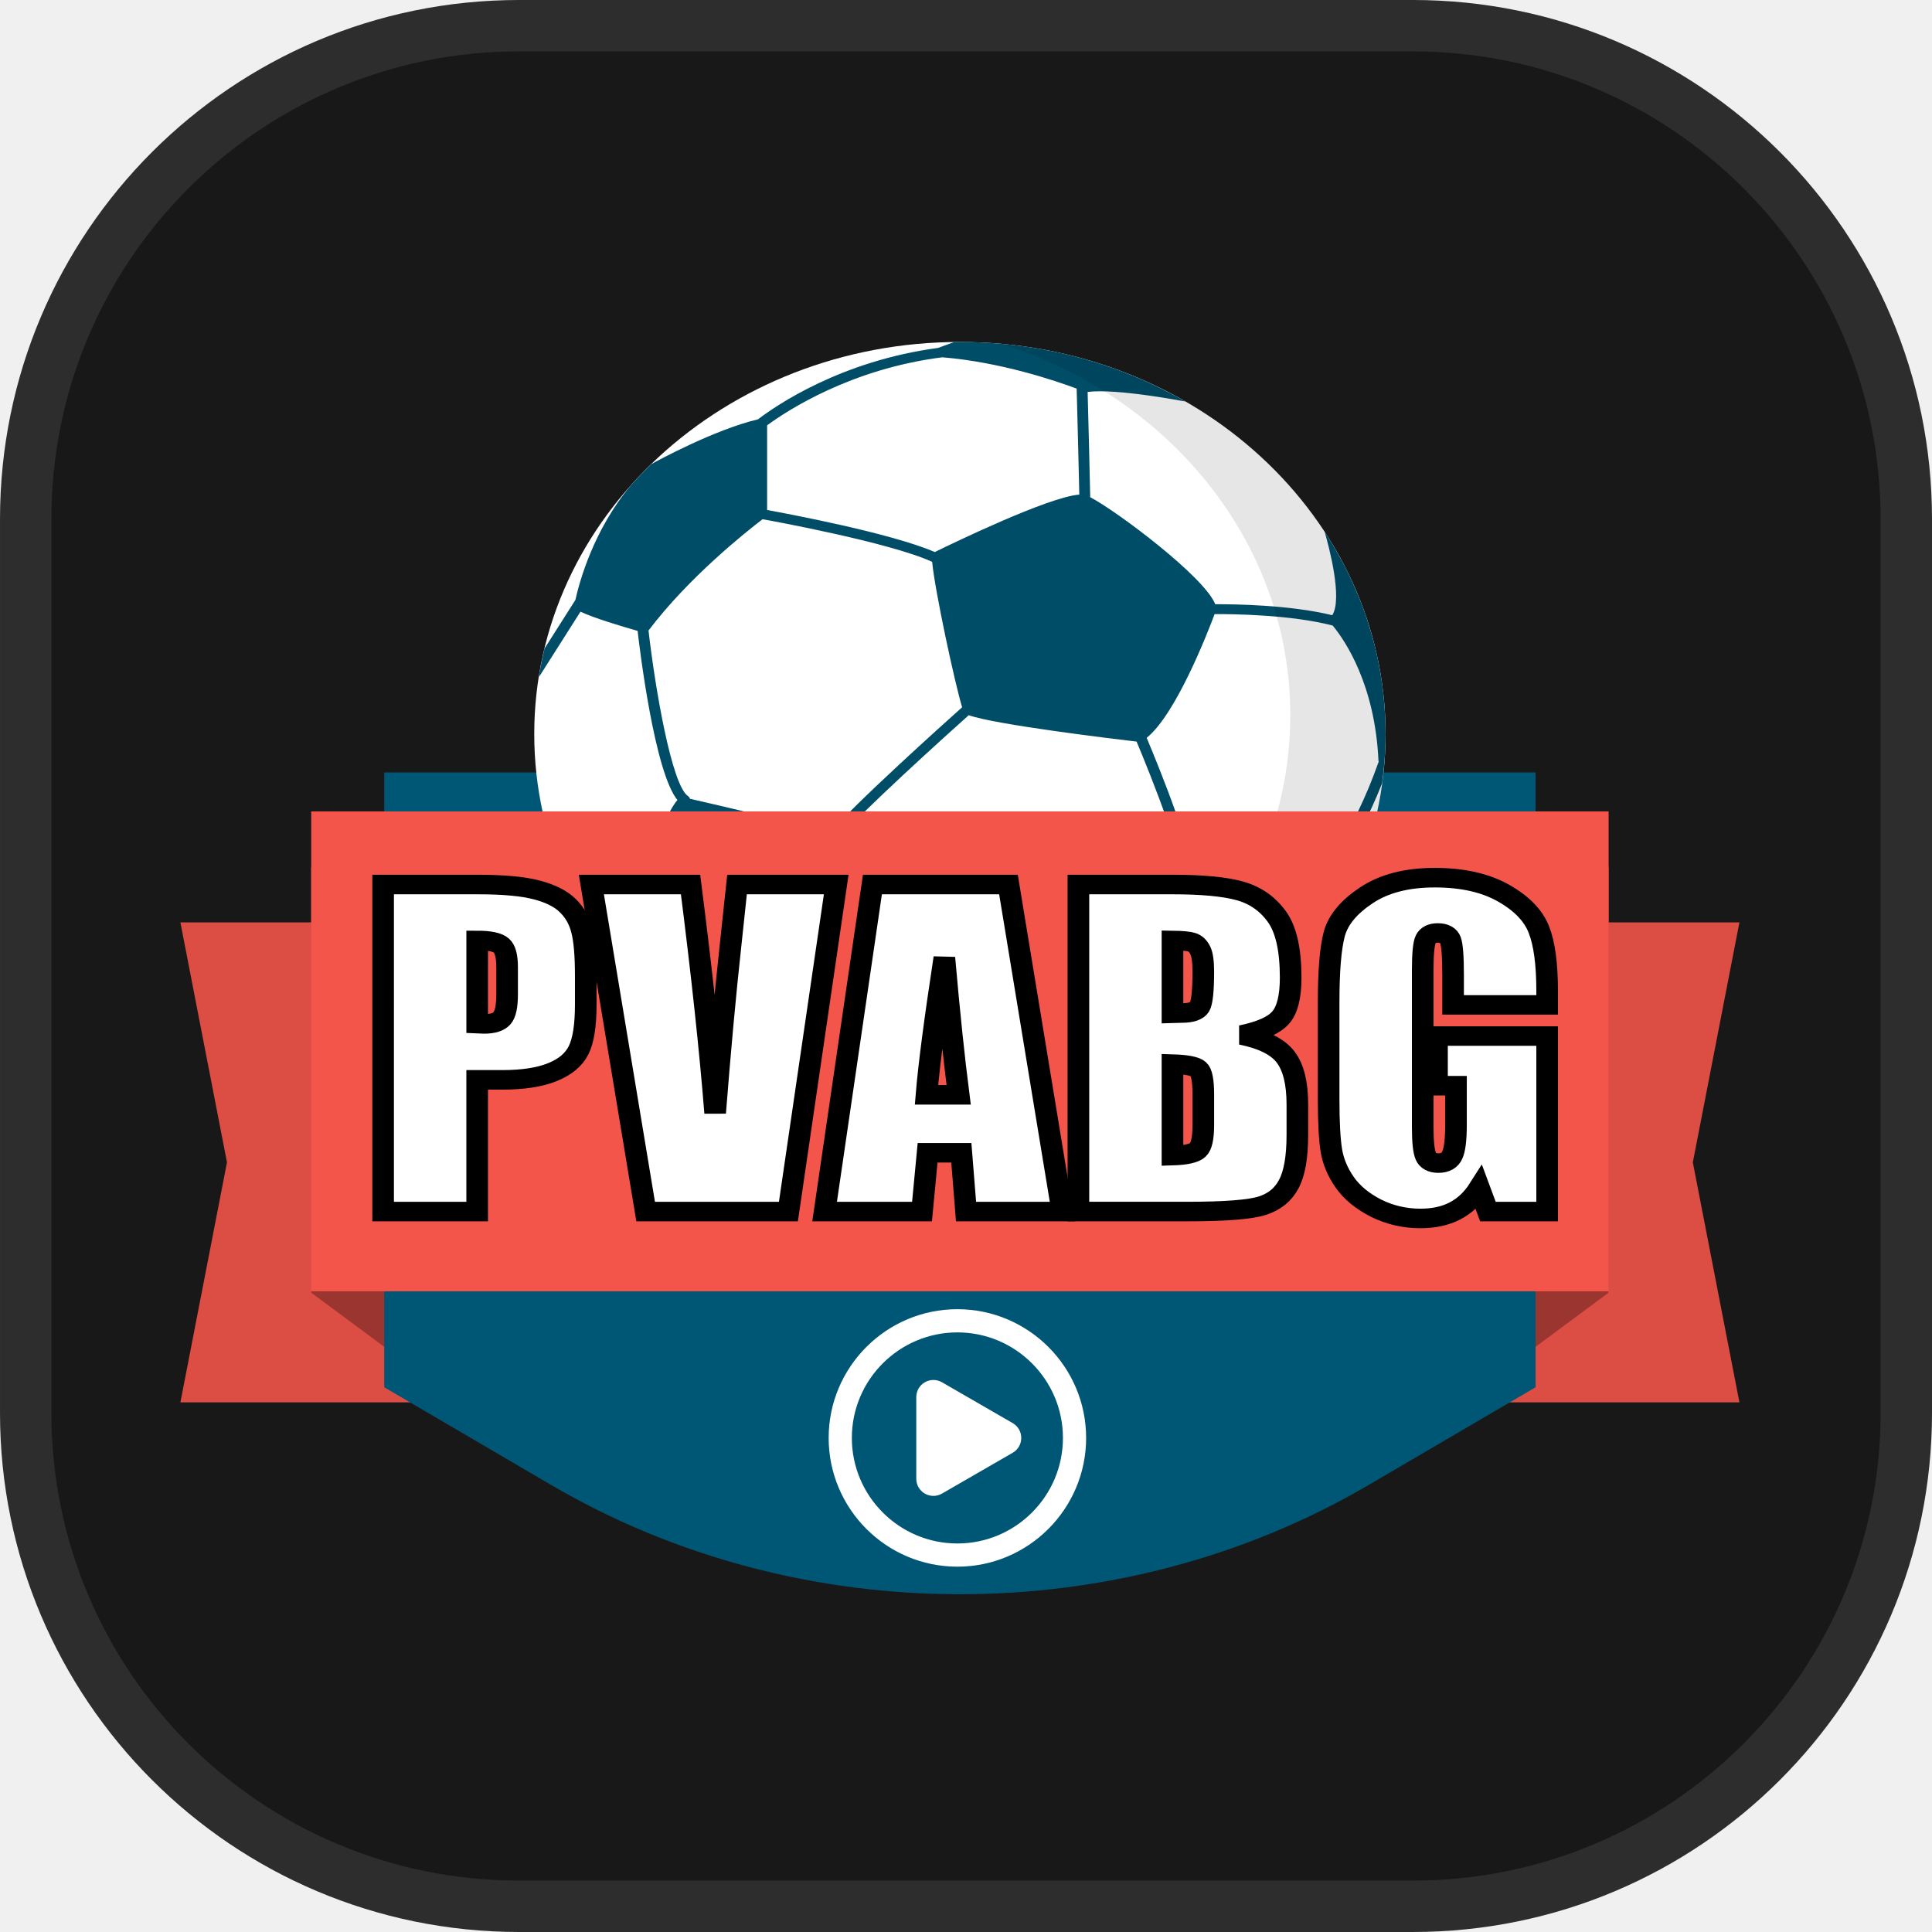
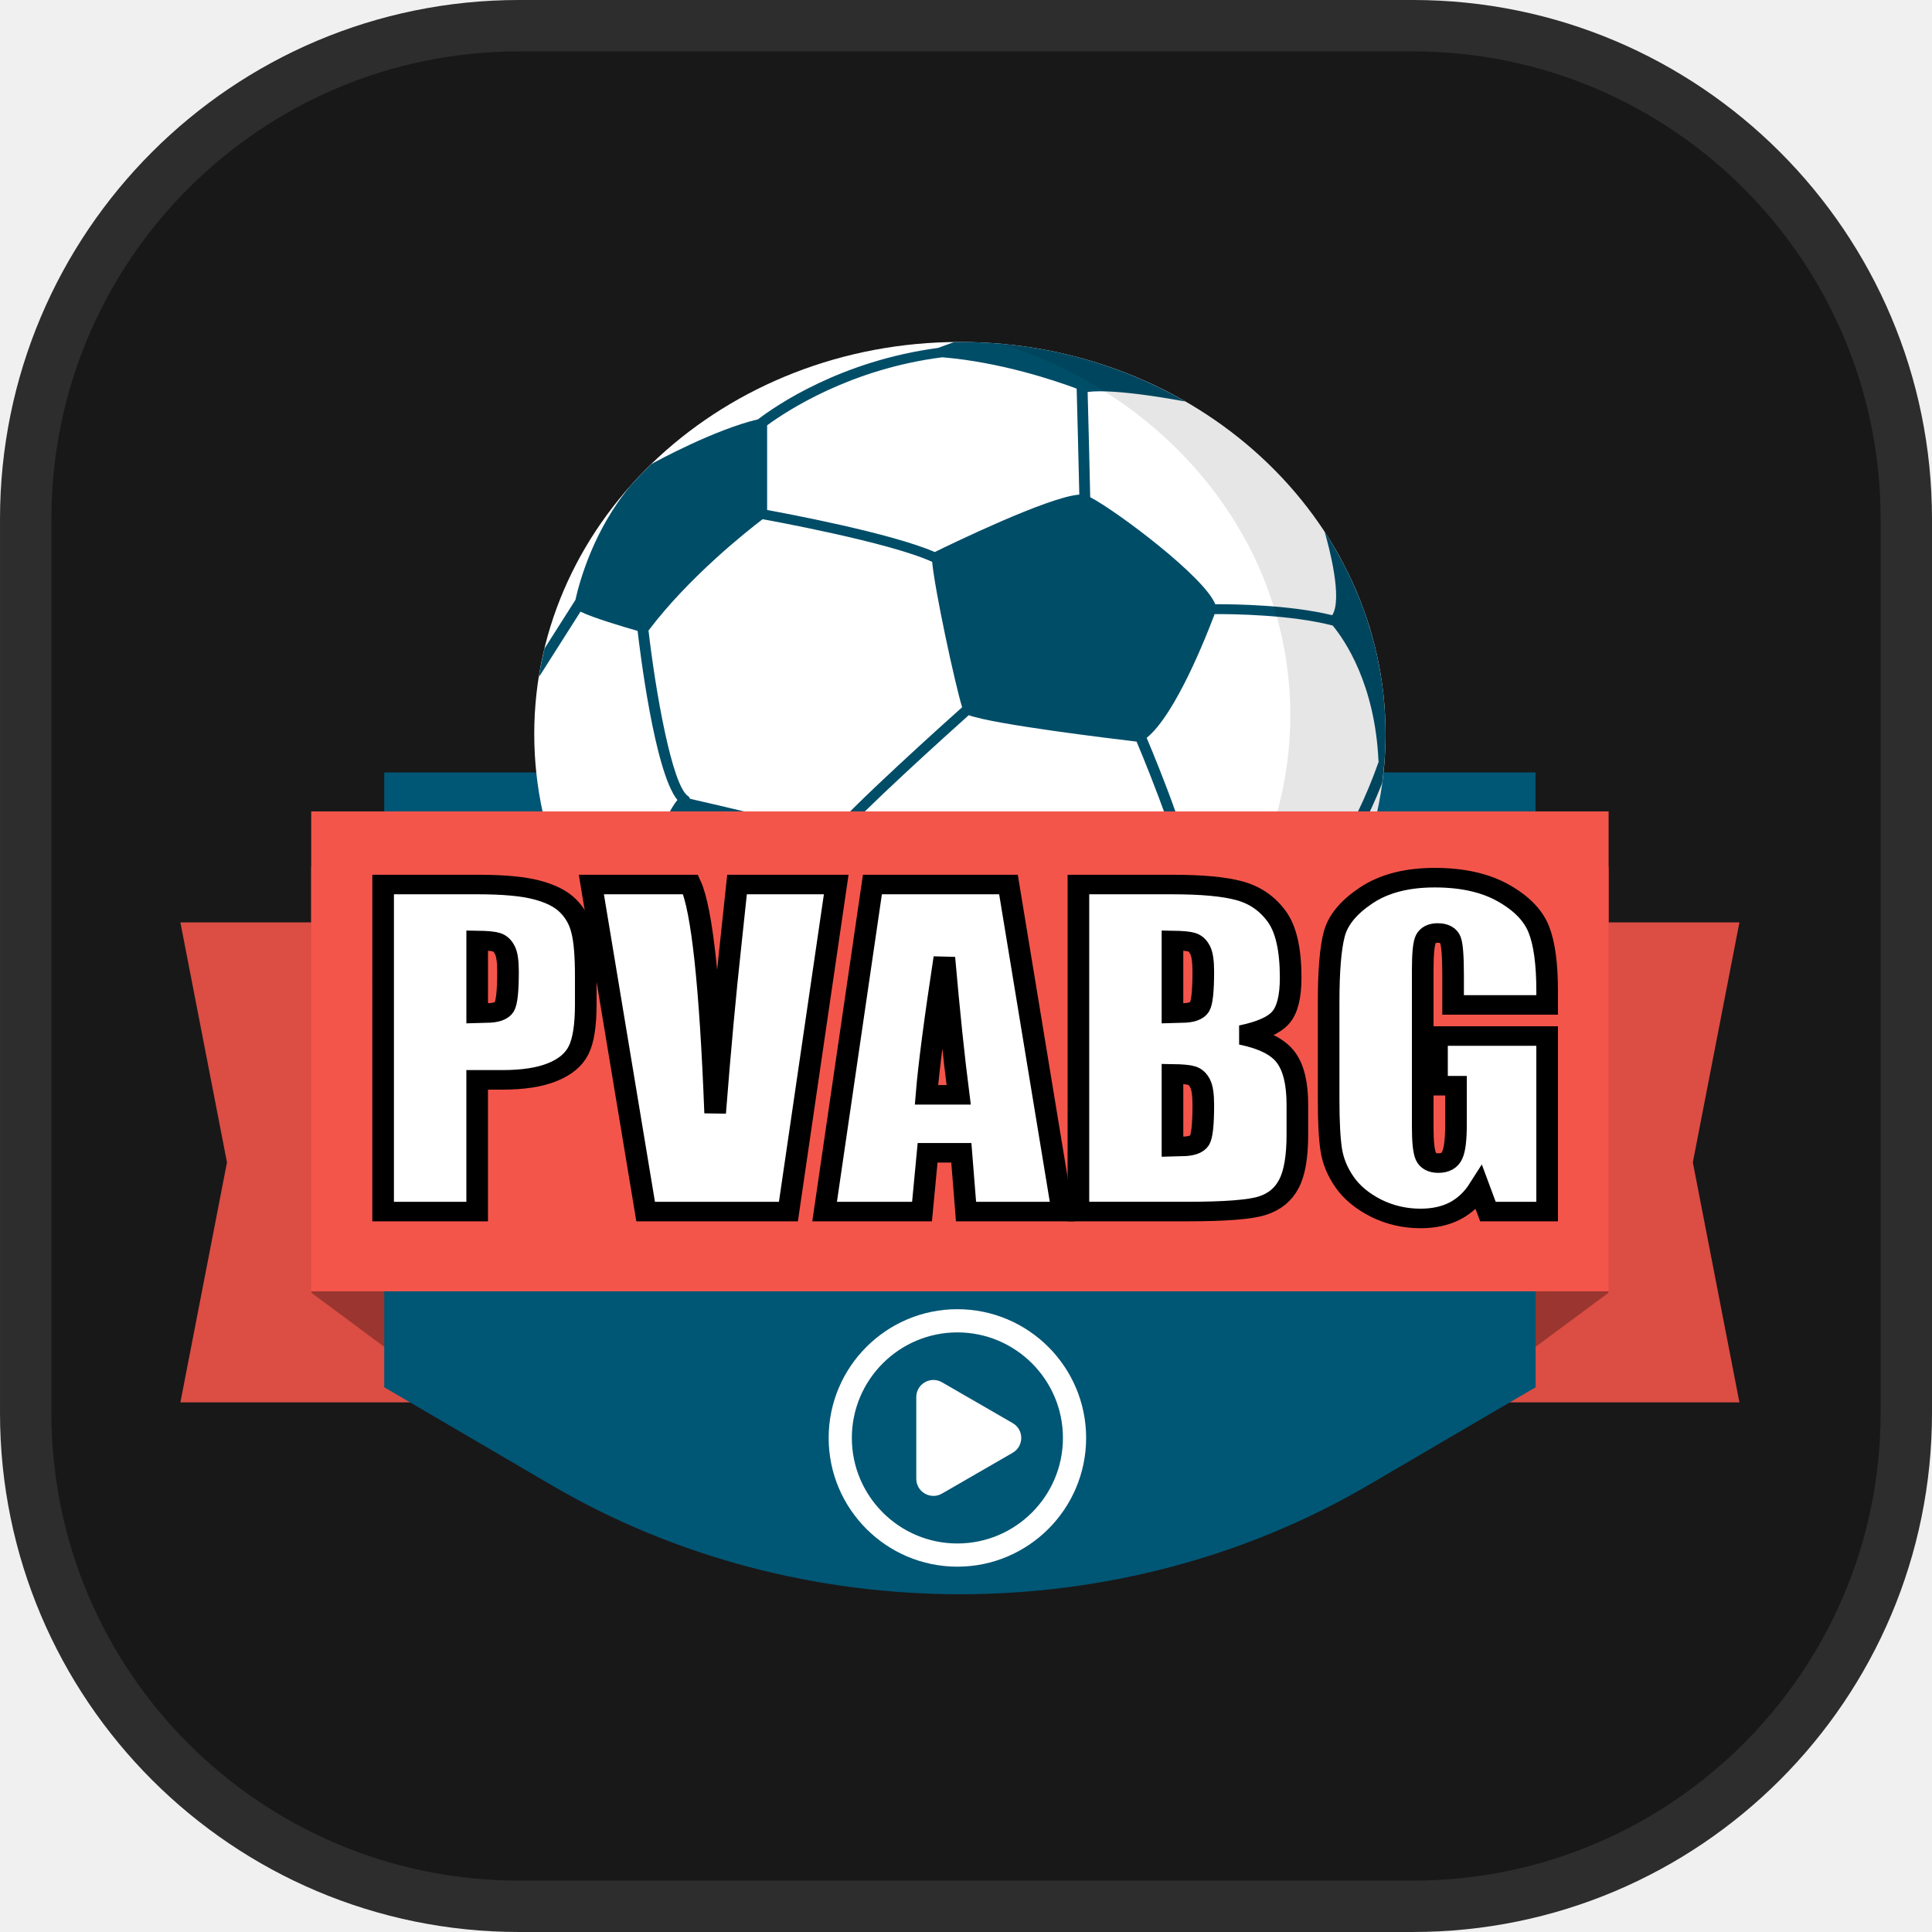
<svg xmlns="http://www.w3.org/2000/svg" width="187.959mm" height="187.959mm" viewBox="0 0 187.959 187.959" version="1.1" id="svg6728">
  <defs id="defs6722">
    <clipPath id="clipPath3833" clipPathUnits="userSpaceOnUse">
      <path id="path3831" d="M 0,500 H 500 V 0 H 0 Z" />
    </clipPath>
    <clipPath id="clipPath3841" clipPathUnits="userSpaceOnUse">
      <path id="path3839" d="M 60.924,379.388 H 212.767 V 317.267 H 60.924 Z" />
    </clipPath>
    <clipPath id="clipPath3869" clipPathUnits="userSpaceOnUse">
      <path id="path3867" d="m 120.891,447.103 h 65.773 V 345.854 h -65.773 z" />
    </clipPath>
    <clipPath id="clipPath3805" clipPathUnits="userSpaceOnUse">
      <path id="path3803" d="M 0,500 H 500 V 0 H 0 Z" />
    </clipPath>
    <clipPath id="clipPath3813" clipPathUnits="userSpaceOnUse">
      <path id="path3811" d="M 45.615,372.206 H 228.075 V 310.085 H 45.615 Z" />
    </clipPath>
  </defs>
  <g id="layer5" style="display:inline" transform="translate(-8.971588,-56.12933)">
    <rect style="opacity:1;fill:#181818;fill-opacity:1;stroke:#2d2d2d;stroke-width:5;stroke-linecap:round;stroke-linejoin:bevel;stroke-miterlimit:4;stroke-dasharray:none;stroke-dashoffset:0;stroke-opacity:1;paint-order:markers fill stroke" id="rect7658" width="182.959" height="182.959" x="11.472" y="58.629" rx="48" ry="48" />
  </g>
  <g id="layer1" style="display:inline" transform="translate(-8.971588,-56.12933)">
    <g id="g3795" transform="matrix(0.8312528,0,0,-0.75158,178.1935,192.5586)">
      <path d="m 0,0 h -182.46 l 5.452,31.061 -5.452,31.06 H 0 l -5.452,-31.06 z" style="fill:#f4554b;fill-opacity:1;fill-rule:nonzero;stroke:none" id="path3797" />
    </g>
    <g transform="matrix(0.8312528,0,0,-0.75158,-11.39467,425.6123)" id="g3799">
      <g id="g3801" clip-path="url(#clipPath3805)">
        <g id="g3807">
          <g id="g3809" />
          <g id="g3821">
            <g clip-path="url(#clipPath3813)" id="g3819" style="opacity:0.1">
              <g transform="translate(228.0752,310.085)" id="g3817">
                <path d="m 0,0 h -182.46 l 5.452,31.061 -5.452,31.06 H 0 l -5.452,-31.06 z" style="fill:#000000;fill-opacity:1;fill-rule:nonzero;stroke:none" id="path3815" />
              </g>
            </g>
          </g>
        </g>
      </g>
    </g>
    <g id="g3823" transform="matrix(0.8312528,0,0,-0.75158,39.24841,140.4717)">
      <path d="m 0,0 h 151.843 v -55.109 l -8.548,-7.012 H 8.547 L 0,-55.109 Z" style="fill:#f4554b;fill-opacity:1;fill-rule:nonzero;stroke:none" id="path3825" />
    </g>
    <g transform="matrix(0.8312528,0,0,-0.75158,-11.39467,425.6123)" id="g3827">
      <g id="g3829" clip-path="url(#clipPath3833)">
        <g id="g3835">
          <g id="g3837" />
          <g id="g3849">
            <g clip-path="url(#clipPath3841)" id="g3847" style="opacity:0.37">
              <g transform="translate(60.9238,379.3882)" id="g3845">
                <path d="m 0,0 h 151.843 v -55.109 l -8.548,-7.012 H 8.547 L 0,-55.109 Z" style="fill:#000000;fill-opacity:1;fill-rule:nonzero;stroke:none" id="path3843" />
              </g>
            </g>
          </g>
        </g>
        <g id="g3851" transform="translate(204.2192,312.0356)">
          <path d="m 0,0 -19.571,-12.67 c -29.087,-18.831 -66.519,-18.831 -95.606,0 L -134.748,0 V 79.584 H 0 Z" style="fill:#005675;fill-opacity:1;fill-rule:nonzero;stroke:none" id="path3853" />
        </g>
        <g id="g3855" transform="translate(186.6636,396.5981)">
          <path d="m 0,0 c 0,-28.025 -22.305,-50.745 -49.819,-50.745 -27.513,0 -49.817,22.72 -49.817,50.745 0,28.025 22.304,50.744 49.817,50.744 C -22.305,50.744 0,28.025 0,0" style="fill:#ffffff;fill-opacity:1;fill-rule:nonzero;stroke:none" id="path3857" />
        </g>
        <g id="g3859" transform="translate(150.8188,427.5835)">
          <path d="m 0,0 c -3.593,-0.272 -15.04,-6.417 -16.914,-7.434 -5.122,2.46 -17.419,4.999 -19.622,5.442 V 8.97 c 2.36,1.917 9.808,7.306 20.498,8.805 C -9.201,17.154 -2.783,14.743 -0.309,13.72 -0.272,12.19 -0.036,2.229 0,0 m 6.704,-31.97 c 1.669,-4.405 5.873,-15.934 5.873,-20.3 0,-0.045 0.017,-0.084 0.026,-0.126 -2.149,-3.489 -11.434,-11.191 -13.292,-12.995 -9.651,-0.523 -19.093,2.649 -21.802,3.652 -0.841,2.665 -4.582,14.433 -5.835,16.989 2.503,3.39 13.128,13.962 15.387,16.199 2.984,-1.211 17.024,-3.078 19.643,-3.419 m 9.133,16.503 c 2.128,0.012 8.913,-0.07 13.821,-1.481 1.45,-1.949 4.956,-7.643 5.359,-17.561 0,0 0.015,0.002 0.043,0.006 -3.081,-9.721 -7.142,-15.301 -8.902,-17.41 -2.439,0.359 -9.976,0.58 -12.365,0.643 -0.494,5.144 -4.331,15.635 -5.909,19.787 3.385,2.999 7.051,13.357 7.953,16.016 m -61.402,-23.905 c -0.037,0.134 -0.108,0.26 -0.229,0.348 -1.897,1.387 -3.838,13.841 -4.624,21.432 4.71,6.895 11.436,12.792 13.351,14.408 0.719,-0.143 14.839,-2.974 19.845,-5.519 0.318,-3.737 2.653,-15.717 3.508,-18.822 -2.001,-1.978 -12.791,-12.69 -15.588,-16.407 -2.83,1.136 -12.99,3.735 -16.263,4.56 m 29.027,58.359 C -27.901,17.307 -35.477,11.545 -37.605,9.746 -42.714,8.41 -49.468,4.331 -50.077,3.959 c -0.392,-0.42 -0.778,-0.847 -1.159,-1.279 -0.171,-0.196 -0.338,-0.396 -0.506,-0.595 -0.251,-0.294 -0.504,-0.586 -0.747,-0.888 -4.353,-5.745 -6.012,-12.46 -6.486,-14.83 l -3.616,-6.292 c -0.117,-0.54 -0.226,-1.083 -0.328,-1.629 -0.037,-0.201 -0.071,-0.404 -0.106,-0.606 -0.082,-0.465 -0.163,-0.932 -0.231,-1.402 0.051,0.044 0.099,0.096 0.135,0.158 l 4.741,8.251 c 1.522,-0.813 4.962,-1.943 6.686,-2.487 0.205,-1.984 1.955,-18.248 4.66,-21.895 -1.604,-2.025 -4.169,-9.86 -4.419,-13.732 -4.89,-0.172 -8.579,3.236 -8.617,3.272 -0.037,0.035 -0.082,0.053 -0.124,0.078 0.309,-0.782 0.635,-1.554 0.981,-2.315 v -10e-4 c 1.608,-1.041 4.22,-2.321 7.372,-2.321 0.165,0 0.332,0.008 0.499,0.015 1.268,-3.881 11.782,-11.959 14.243,-13.808 0.487,-2.087 1.804,-5.928 5.313,-10.029 0.843,-0.329 1.694,-0.638 2.557,-0.921 h 0.002 c -0.023,0.034 -0.038,0.072 -0.068,0.103 -4.141,4.14 -5.779,8.272 -6.419,10.614 5.68,1.075 10.733,4.367 12.61,5.711 2.371,-0.888 10.985,-3.854 20.258,-3.854 0.679,0 1.364,0.024 2.048,0.058 1.109,-4.125 3.776,-7.031 4.793,-8.022 -1.067,-1.177 -4.334,-4.177 -11.6,-6.488 -0.101,-0.032 -0.181,-0.091 -0.251,-0.16 0.896,0.111 1.782,0.25 2.663,0.407 0.239,0.043 0.48,0.084 0.718,0.131 0.331,0.064 0.66,0.132 0.989,0.203 0.636,0.139 1.271,0.283 1.899,0.447 0.002,0 0.005,0.001 0.007,0.001 5.218,2.573 6.967,5.126 7.059,5.265 0.016,0.024 0.019,0.051 0.031,0.076 19.823,4.553 21.344,18.283 21.425,21.827 1.595,1.839 5.356,6.791 8.504,15.615 v 10e-4 c 0.102,0.823 0.18,1.654 0.246,2.488 0.02,0.274 0.044,0.546 0.061,0.821 0.019,0.308 0.032,0.617 0.046,0.927 0.028,0.71 0.053,1.422 0.053,2.141 0,0.778 -0.024,1.551 -0.058,2.321 -0.009,0.204 -0.02,0.408 -0.031,0.612 -0.038,0.681 -0.088,1.36 -0.152,2.033 -0.009,0.094 -0.015,0.187 -0.024,0.281 -0.075,0.743 -0.17,1.48 -0.276,2.213 -0.031,0.211 -0.064,0.42 -0.097,0.629 -0.094,0.597 -0.198,1.188 -0.311,1.777 -0.032,0.162 -0.059,0.325 -0.092,0.486 -0.142,0.699 -0.301,1.391 -0.471,2.079 -0.055,0.223 -0.115,0.444 -0.172,0.665 -0.137,0.521 -0.281,1.038 -0.433,1.552 -0.063,0.212 -0.123,0.426 -0.188,0.637 -0.202,0.65 -0.416,1.293 -0.642,1.931 -0.084,0.236 -0.172,0.469 -0.259,0.703 -0.169,0.455 -0.344,0.906 -0.524,1.354 -0.1,0.247 -0.198,0.496 -0.302,0.741 -0.253,0.6 -0.517,1.196 -0.792,1.784 -0.112,0.24 -0.23,0.475 -0.346,0.713 -0.198,0.407 -0.401,0.81 -0.609,1.21 -0.135,0.26 -0.27,0.519 -0.409,0.776 -0.303,0.558 -0.613,1.111 -0.935,1.656 l -0.003,0.004 c 0.491,-1.875 2.124,-8.614 0.886,-10.782 -5.008,1.348 -11.474,1.433 -13.692,1.419 C 14.639,-10.626 4.391,-2.134 1.276,-0.333 1.27,0.816 1.039,10.606 0.975,13.288 c 3.358,0.489 11.337,-1.22 11.337,-1.22 0.005,0.014 0.01,0.026 0.015,0.038 -7.634,4.846 -16.644,7.653 -26.301,7.653 -0.231,0 -0.459,-0.014 -0.689,-0.018 z" style="fill:#004d68;fill-opacity:1;fill-rule:nonzero;stroke:none" id="path3861" />
        </g>
        <g id="g3863">
          <g id="g3865" />
          <g id="g3877">
            <g clip-path="url(#clipPath3869)" id="g3875" style="opacity:0.1">
              <g transform="translate(141.6499,447.103)" id="g3873">
                <path d="m 0,0 c 19.686,-6.777 33.864,-25.731 33.864,-48.07 0,-28.025 -22.305,-50.745 -49.819,-50.745 -1.621,0 -3.223,0.086 -4.804,0.24 5.01,-1.725 10.372,-2.675 15.954,-2.675 27.514,0 49.819,22.72 49.819,50.745 C 45.014,-24.132 25.259,-2.463 0,0" style="fill:#000000;fill-opacity:1;fill-rule:nonzero;stroke:none" id="path3871" />
              </g>
            </g>
          </g>
        </g>
        <path d="M 212.767,324.456 H 60.924 v 62.121 h 151.843 z" style="fill:#f4554b;fill-opacity:1;fill-rule:nonzero;stroke:none" id="path3879" />
      </g>
    </g>
    <g aria-label="PVABG" transform="scale(1.051669,0.9508698)" style="font-variant:normal;font-weight:normal;font-stretch:condensed;font-size:23.423px;font-family:FortySecondStreetHB;-inkscape-font-specification:FortySecondStreetHB;writing-mode:lr-tb;display:inline;fill:#ffffff;fill-opacity:1;fill-rule:nonzero;stroke:none;stroke-width:2;stroke-miterlimit:4;stroke-dasharray:none" id="text3883">
      <g id="g898" fill="white" stroke="black" stroke-width="2">
-         <path id="path882" style="stroke:#000000;stroke-width:2;stroke-miterlimit:4;stroke-dasharray:none;stroke-opacity:1" d="m 43.973,149.528 h 8.763 c 2.37,0 4.189,0.186 5.456,0.558 1.281,0.372 2.239,0.909 2.873,1.612 0.648,0.703 1.082,1.557 1.302,2.563 0.234,0.992 0.351,2.535 0.351,4.63 v 2.914 c 0,2.136 -0.22,3.693 -0.661,4.671 -0.441,0.978 -1.254,1.729 -2.439,2.253 -1.171,0.524 -2.708,0.785 -4.609,0.785 h -2.336 v 13.476 h -8.701 z m 8.701,5.725 v 8.515 c 0.248,0.014 0.462,0.021 0.641,0.021 0.799,0 1.35,-0.193 1.653,-0.579 0.317,-0.4 0.475,-1.219 0.475,-2.46 v -2.749 c 0,-1.144 -0.179,-1.888 -0.537,-2.232 -0.358,-0.344 -1.102,-0.517 -2.232,-0.517 z" />
-         <path id="path884" style="stroke:#000000;stroke-width:2;stroke-miterlimit:4;stroke-dasharray:none;stroke-opacity:1" d="m 85.888,149.528 -4.423,33.462 H 68.258 l -5.022,-33.462 h 9.177 q 1.591,13.827 2.274,23.376 0.682,-9.652 1.426,-17.155 l 0.599,-6.221 z" />
+         <path id="path882" fill="#ffffff" fill-rule="nonzero" stroke="#000000" stroke-width="2" stroke-miterlimit="4" stroke-dasharray="none" stroke-opacity="1" d="m 43.973,149.528 h 8.763 c 2.37,0 4.189,0.186      5.456,0.558 1.281,0.372 2.239,0.909 2.873,1.612      0.648,0.703 1.082,1.557 1.302,2.563 0.234,0.992      0.351,2.535 0.351,4.63 v 2.914 c 0,2.136 -0.22,3.693      -0.661,4.671 -0.441,0.978 -1.254,1.729 -2.439,2.253      -1.171,0.524 -2.708,0.785 -4.609,0.785 h -2.336 v 13.476      h -8.701 z      M 52.674,155.253         v 7.441 q 0.558,-0.021 0.868,-0.021      1.281,0 1.633,-0.62 0.351,-0.641 0.351,-3.617      0,-1.571 -0.289,-2.191 -0.289,-0.641 -0.765,-0.806      -0.455,-0.165 -1.798,-0.186 z" />
+         <path id="path884" style="stroke:#000000;stroke-width:2;stroke-miterlimit:4;stroke-dasharray:none;stroke-opacity:1" d="m 85.888,149.528 -4.423,33.462 H 68.258 l -5.022,-33.462 h 9.177 q 1.591,3.827 2.274,23.376 0.682,-9.652 1.426,-17.155 l 0.599,-6.221 z" />
        <path id="path886" style="stroke:#000000;stroke-width:2;stroke-miterlimit:4;stroke-dasharray:none;stroke-opacity:1" d="m 101.823,149.528 4.981,33.462 h -8.908 l -0.434,-6.014 h -3.121 l -0.517,6.014 h -9.011 l 4.423,-33.462 z m -4.609,21.516 q -0.661,-5.684 -1.323,-14.034 -1.323,9.59 -1.653,14.034 z" />
-         <path id="path888" style="stroke:#000000;stroke-width:2;stroke-miterlimit:4;stroke-dasharray:none;stroke-opacity:1" d="m 108.292,149.528 h 8.681 q 4.113,0 6.221,0.641 2.129,0.641 3.431,2.604 1.302,1.943 1.302,6.283 0,2.935 -0.93,4.092 -0.909,1.157 -3.617,1.777 3.018,0.682 4.092,2.274 1.075,1.571 1.075,4.836 v 3.1 q 0,3.39 -0.785,5.022 -0.765,1.633 -2.46,2.232 -1.695,0.599 -6.945,0.599 h -10.065 z m 8.701,5.725 v 7.441 q 0.558,-0.021 0.868,-0.021 1.281,0 1.633,-0.62 0.351,-0.641 0.351,-3.617 0,-1.571 -0.289,-2.191 -0.289,-0.641 -0.765,-0.806 -0.455,-0.165 -1.798,-0.186 z m 0,12.649 v 9.363 q 1.839,-0.062 2.336,-0.579 0.517,-0.517 0.517,-2.542 v -3.121 q 0,-2.15 -0.455,-2.604 -0.455,-0.455 -2.398,-0.517 z" />
+         <path id="path888" fill="#ffffff" fill-rule="nonzero" stroke="#000000" stroke-width="2" stroke-miterlimit="4" stroke-dasharray="none" stroke-opacity="1" d="m 108.292,149.528 h 8.681 q 4.113,0 6.221,0.641      2.129,0.641 3.431,2.604 1.302,1.943 1.302,6.283      0,2.935 -0.93,4.092 -0.909,1.157 -3.617,1.777      3.018,0.682 4.092,2.274 1.075,1.571 1.075,4.836      v 3.1 q 0,3.39 -0.785,5.022 -0.765,1.633 -2.46,2.232      -1.695,0.599 -6.945,0.599 h -10.065 z      m 8.701,5.725 v 7.441 q 0.558,-0.021 0.868,-0.021      1.281,0 1.633,-0.62 0.351,-0.641 0.351,-3.617      0,-1.571 -0.289,-2.191 -0.289,-0.641 -0.765,-0.806      -0.455,-0.165 -1.798,-0.186 z        M 116.994,168.902        v 7.441 q 0.558,-0.021 0.868,-0.021      1.281,0 1.633,-0.62 0.351,-0.641 0.351,-3.617      0,-1.571 -0.289,-2.191 -0.289,-0.641 -0.765,-0.806      -0.455,-0.165 -1.798,-0.186 z" />
        <path id="path890" style="stroke:#000000;stroke-width:2;stroke-miterlimit:4;stroke-dasharray:none;stroke-opacity:1" d="m 151.654,161.846 h -8.701 v -3.038 q 0,-2.873 -0.248,-3.596 -0.248,-0.723 -1.178,-0.723 -0.806,0 -1.095,0.62 -0.289,0.62 -0.289,3.183 v 16.059 q 0,2.253 0.289,2.976 0.289,0.703 1.157,0.703 0.951,0 1.281,-0.806 0.351,-0.806 0.351,-3.142 v -3.968 h -1.757 v -5.084 h 10.189 v 17.961 h -5.477 l -0.806,-2.398 q -0.889,1.55 -2.253,2.336 -1.343,0.765 -3.183,0.765 -2.191,0 -4.113,-1.054 -1.901,-1.075 -2.894,-2.646 -0.992,-1.571 -1.24,-3.286 -0.248,-1.736 -0.248,-5.188 v -9.941 q 0,-4.795 0.517,-6.965 0.517,-2.17 2.956,-3.968 2.46,-1.819 6.345,-1.819 3.824,0 6.345,1.571 2.522,1.571 3.286,3.741 0.765,2.15 0.765,6.263 z" />
      </g>
    </g>
    <g style="stroke:#ffffff;stroke-width:8.018;stroke-miterlimit:4;stroke-dasharray:none;stroke-opacity:1" id="g5182" transform="matrix(0.173306,0,0,-0.173306,102.1135,185.0591)">
      <path d="m 0,0 c -34.88,0 -63.257,-28.377 -63.257,-63.258 0,-34.879 28.377,-63.256 63.257,-63.256 34.881,0 63.258,28.377 63.258,63.256 C 63.258,-28.377 34.881,0 0,0 m 0,-131.514 c -37.637,0 -68.257,30.62 -68.257,68.256 C -68.257,-25.62 -37.637,5 0,5 37.637,5 68.258,-25.62 68.258,-63.258 68.258,-100.894 37.637,-131.514 0,-131.514" style="fill:#ffffff;fill-opacity:1;fill-rule:nonzero;stroke:#ffffff;stroke-width:8.018;stroke-miterlimit:4;stroke-dasharray:none;stroke-opacity:1" id="path5184" />
    </g>
    <g style="stroke:#ffffff;stroke-width:8.018;stroke-miterlimit:4;stroke-dasharray:none;stroke-opacity:1" id="g5186" transform="matrix(0.173306,0,0,-0.173306,98.80871,196.022)">
      <path d="m 0,0 v 22.92 c 0,4.316 4.672,7.014 8.41,4.856 L 28.26,16.315 48.109,4.854 c 3.739,-2.157 3.739,-7.552 0,-9.71 L 28.26,-16.316 8.41,-27.776 C 4.672,-29.934 0,-27.236 0,-22.92 Z" style="fill:#ffffff;fill-opacity:1;fill-rule:nonzero;stroke:#ffffff;stroke-width:8.018;stroke-miterlimit:4;stroke-dasharray:none;stroke-opacity:1" id="path5188" />
    </g>
  </g>
</svg>
